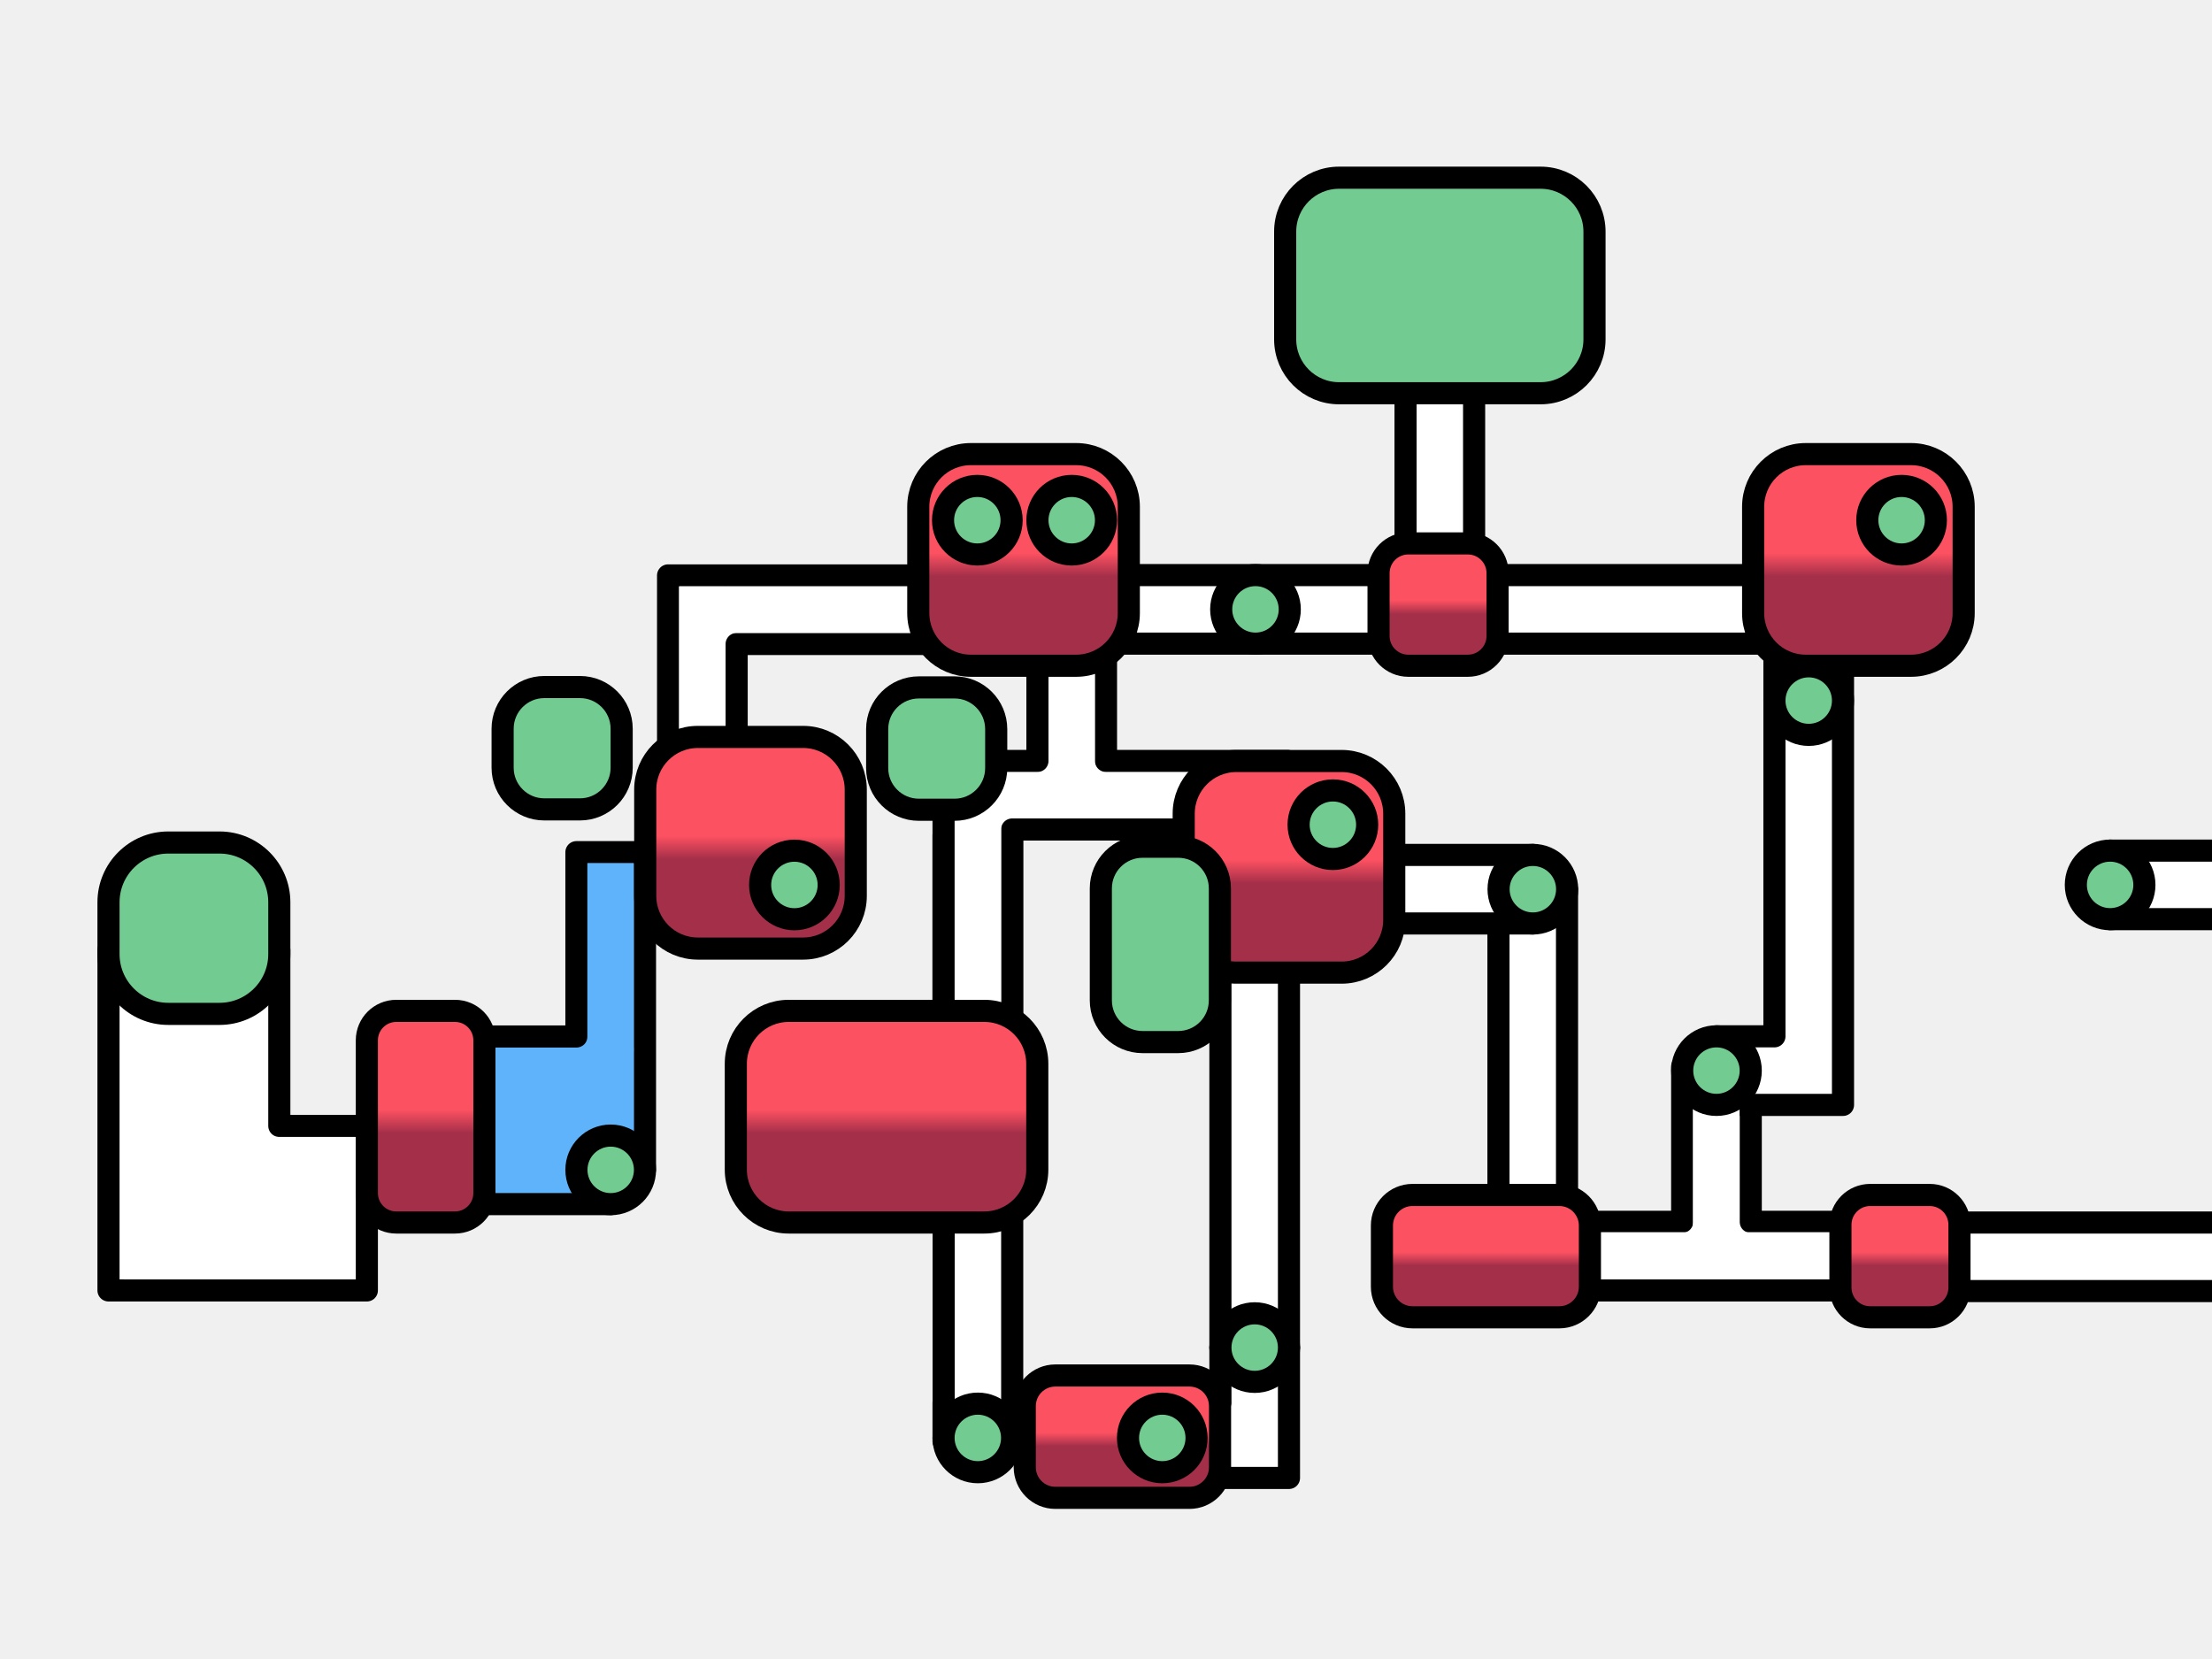
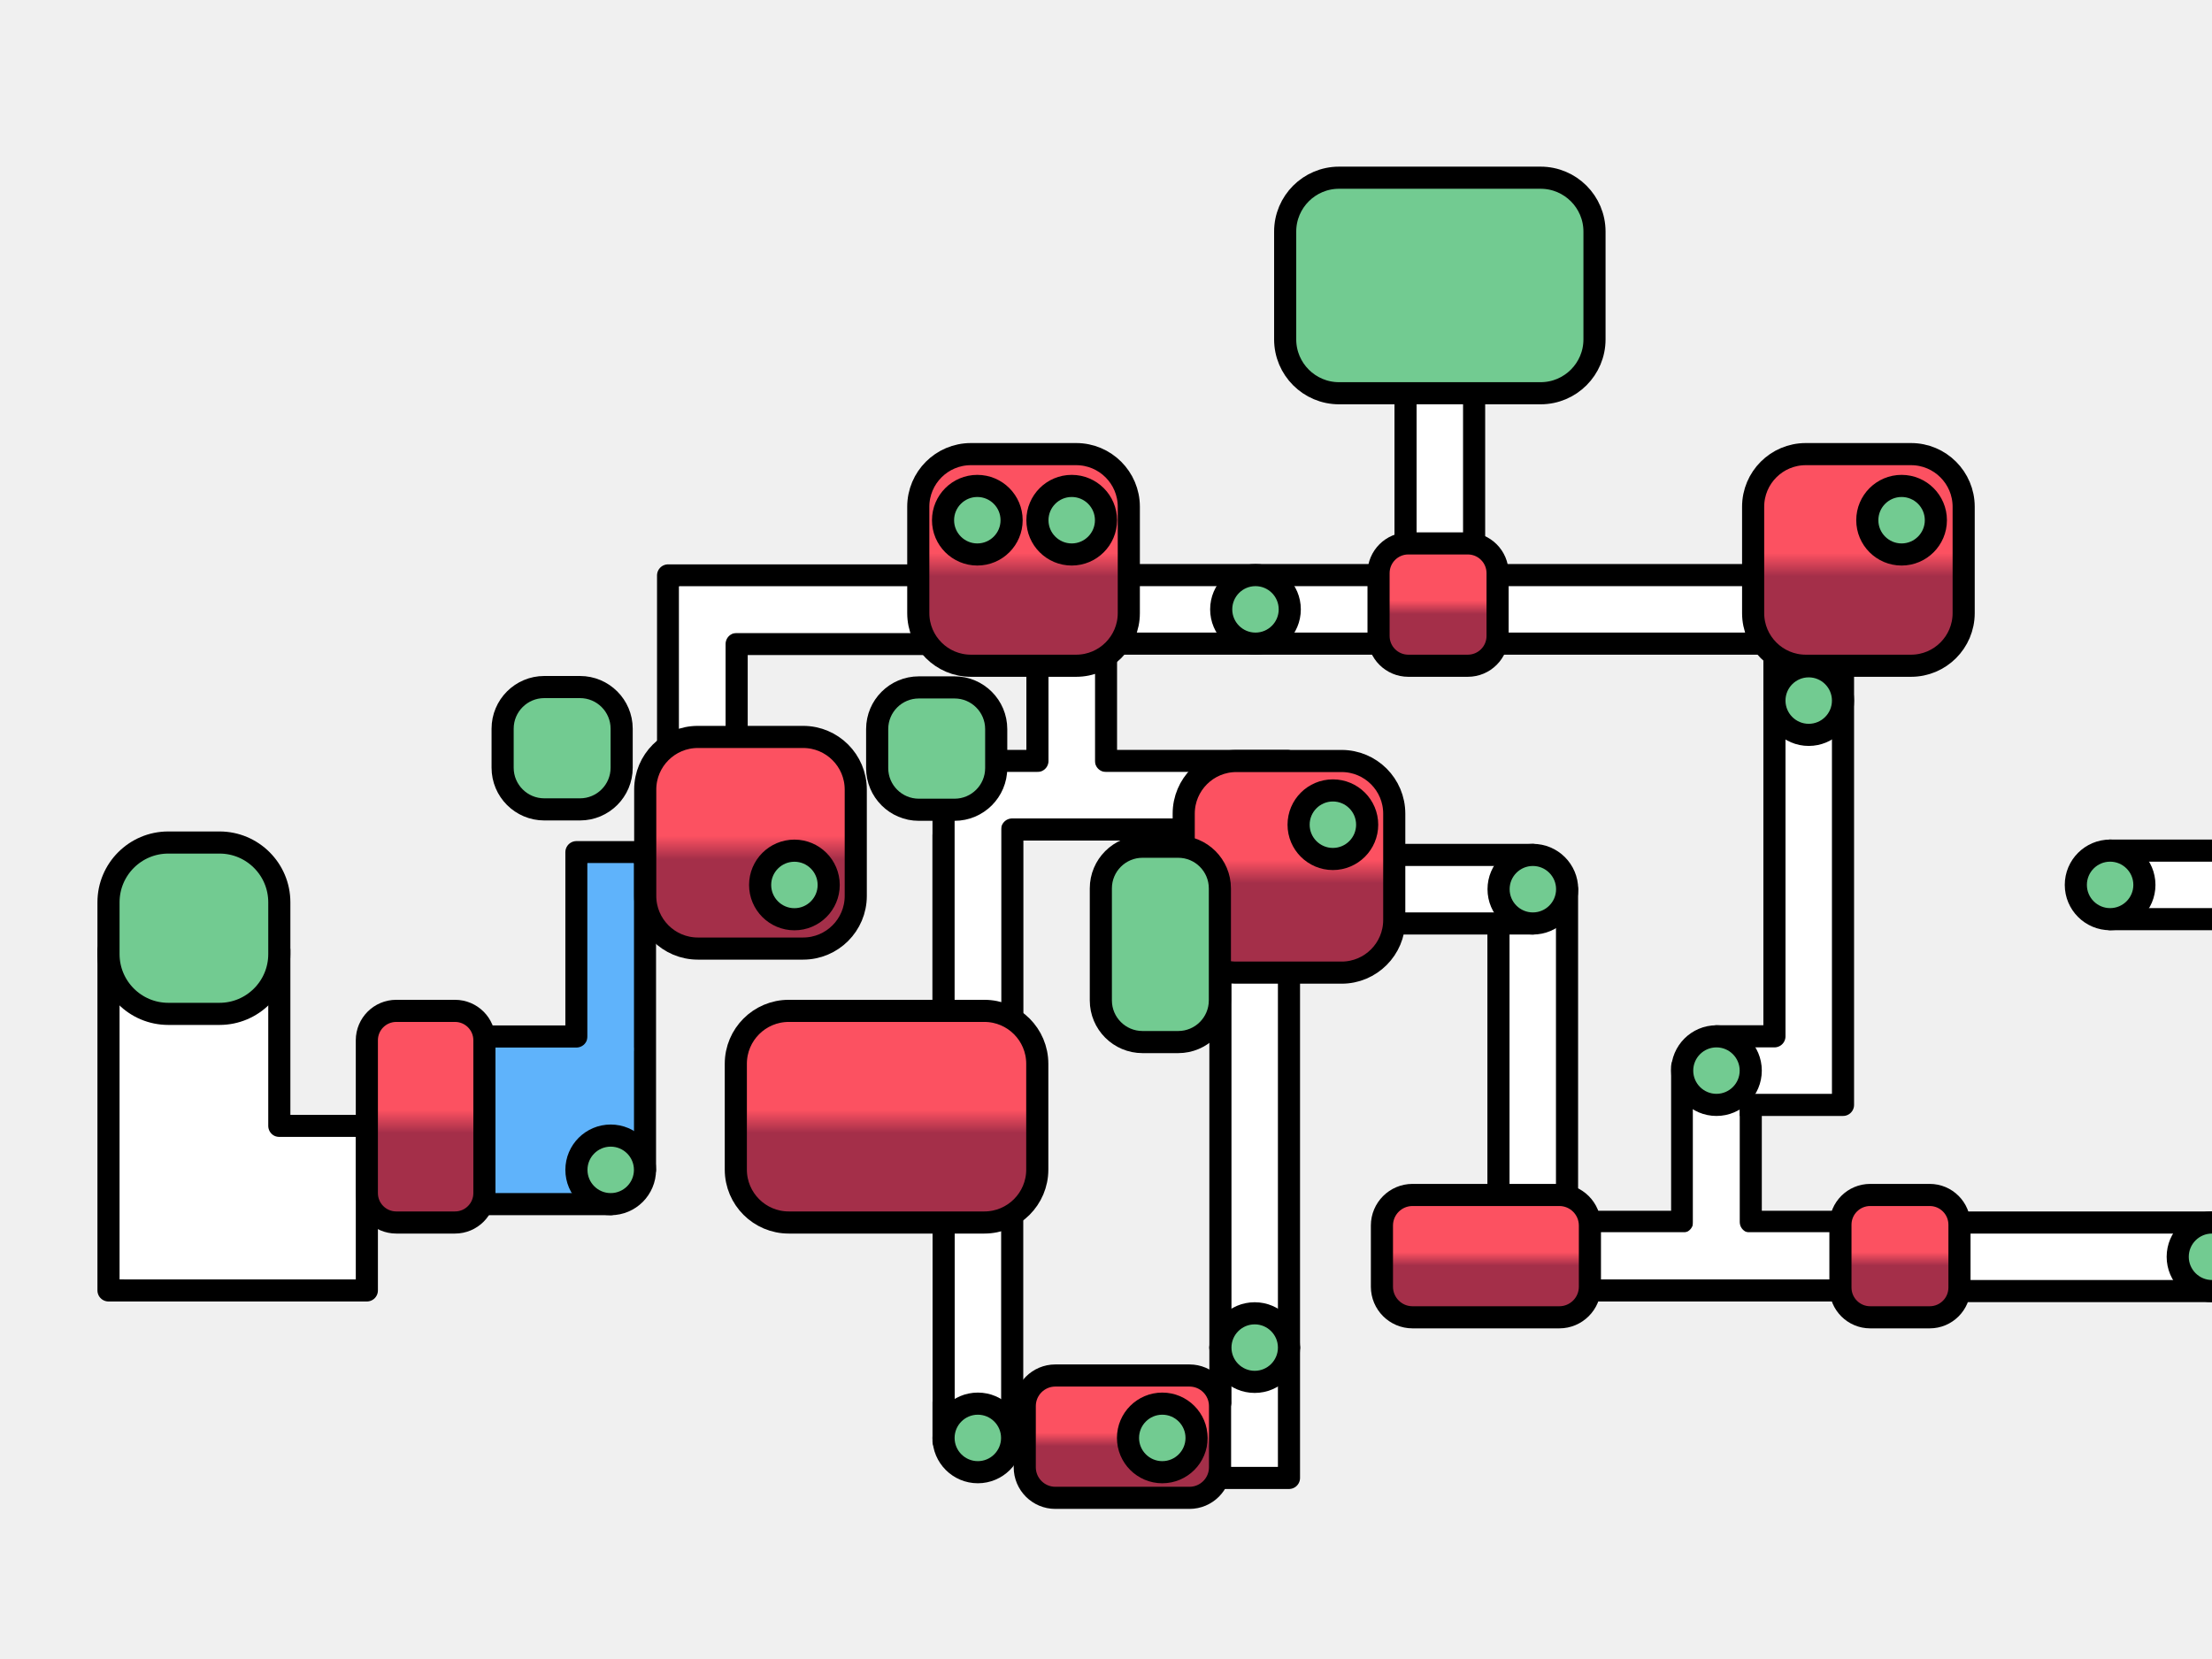
<svg xmlns="http://www.w3.org/2000/svg" width="100%" height="100%" viewBox="0 0 75000 56250" version="1.1" xml:space="preserve" style="fill-rule:evenodd;clip-rule:evenodd;stroke-linecap:round;stroke-linejoin:round;stroke-miterlimit:1.5;">
  <rect x="64419.6" y="41450.1" width="14251.9" height="2324.85" style="fill:#fff;stroke:#000;stroke-width:750px;" />
  <rect x="71545.8" y="28840.8" width="14251.9" height="2324.85" style="fill:#fff;stroke:#000;stroke-width:750px;" />
  <g id="Routes">
    <path id="johto-route-29-46" d="M59360.8,41427.9l5058.82,-0l0,2324.85l-14038.2,-0l0,-2324.85l6654.5,-0l0,-5266.54l2324.85,0l0,5266.54Z" style="fill:#fff;stroke:#000;stroke-width:750px;" />
    <rect id="johto-route-29" x="50381.7" y="41778.3" width="14038.2" height="1595.93" style="fill:#fff;" />
    <rect id="johto-route-30" x="50806.8" y="30148.8" width="2324.85" height="12441.6" style="fill:#fff;stroke:#000;stroke-width:750px;" />
    <rect id="johto-route-31" x="44525.4" y="28986.3" width="7443.75" height="2324.85" style="fill:#fff;stroke:#000;stroke-width:750px;" />
    <rect id="johto-route-32" x="41379.3" y="29598.9" width="2324.85" height="16092.4" style="fill:#fff;stroke:#000;stroke-width:750px;" />
    <path id="johto-route-33" d="M41379.2,49877.5l-3256.94,0l0,-2324.85l3256.94,0l-0,-1861.4l2324.85,0l-0,4419.38l-2324.85,0l-0,-233.125Z" style="fill:#fff;stroke:#000;stroke-width:750px;" />
    <path id="johto-route-34" d="M34316.8,48854.2l-2324.85,14.962l-0,-1319.8l2.825,0l-0,-9686.79l2324.85,-0l-0,9686.79l-2.825,1304.83Z" style="fill:#fff;stroke:#000;stroke-width:750px;" />
    <rect id="johto-route-35" x="31991.9" y="28320.3" width="2324.85" height="9542" style="fill:#fff;stroke:#000;stroke-width:750px;" />
    <path id="johto-route-35-36-37" d="M31992,37862.3l0,-12062.2l3183.2,-0l0,-4668.42l2324.85,0l0,4668.42l6153.67,-0l0,2324.85l-9336.88,-0l0,9737.33l-2324.85,0l0.008,-0.017Z" style="fill:#fff;stroke:#000;stroke-width:750px;" />
    <rect id="johto-route-351" x="32371.4" y="27747" width="1573.01" height="10115.4" style="fill:#fff;" />
    <rect id="johto-route-36" x="32503.4" y="26182.5" width="11661.7" height="1564.39" style="fill:#fff;" />
    <rect id="johto-route-37" x="35556.5" y="21131.7" width="1560.91" height="5050.83" style="fill:#fff;" />
    <path id="johto-route-38-39" d="M24976.8,21835.1l-0,7546l-2324.85,0l-0,-9870.88l12523.2,0l0,2324.85l-10198.4,0l0.017,0.025Z" style="fill:#fff;stroke:#000;stroke-width:750px;" />
    <rect id="johto-route-38" x="24595.7" y="19878" width="10579.5" height="1581.25" style="fill:#fff;" />
    <rect id="johto-route-39" x="23026.1" y="19877.9" width="1569.54" height="7826.83" style="fill:#fff;" />
    <path id="johto-sea-route-40-41" d="M21869,28893.6l0,10771.8l-1162.42,1162.42l-5351.42,0l-0,-5685l4189,0l-0,-6249.29l2324.85,-0l-0.009,0.033Z" style="fill:#5fb3fb;stroke:#000;stroke-width:750px;" />
    <rect id="johto-sea-route-40" x="19915" y="29269.5" width="1568.79" height="6361.79" style="fill:#5fb3fb;" />
    <rect id="johto-sea-route-41" x="16802" y="35524" width="4681.83" height="4898.92" style="fill:#5fb3fb;" />
    <rect id="johto-route-42" x="34506.9" y="19498.6" width="14251.9" height="2324.85" style="fill:#fff;stroke:#000;stroke-width:750px;" />
    <rect id="johto-route-43" x="47656.4" y="9679.38" width="2324.85" height="10981.6" style="fill:#fff;stroke:#000;stroke-width:750px;" />
    <rect id="johto-route-44" x="48758.8" y="19498.6" width="14251.9" height="2324.85" style="fill:#fff;stroke:#000;stroke-width:750px;" />
    <path id="johto-route-45" d="M62488.8,37462.5l-4290,0l0,-2324.85l1965.17,0l-0,-14476.6l2324.85,0l-0,16801.5l-0.017,0.016Z" style="fill:#fff;stroke:#000;stroke-width:750px;" />
    <rect id="johto-route-46" x="57400.5" y="36161.2" width="1582" height="5617.08" style="fill:#fff;" />
    <path id="johto-route-47-48" d="M3678.76,43752.9l-0,-11539.5l5791.75,-0l0.001,5961.62l2967.95,-0l0,5577.88l-8759.69,-0Z" style="fill:#fff;stroke:#000;stroke-width:750px;" />
    <rect id="johto-route-47_cliff-cave_embedded-tower" x="4202.92" y="38547.7" width="7849.88" height="4832.29" style="fill:#fff;" />
    <rect id="johto-route-48" x="4202.92" y="34549" width="4802.42" height="3998.67" style="fill:#fff;" />
  </g>
  <g id="Cities">
    <path id="azalea-town" d="M41366.7,47674.6c-0,0 -0,2074.16 -0,2074.16c-0,572.379 -464.7,1037.08 -1037.08,1037.08l-4547.21,0c-572.383,0 -1037.08,-464.7 -1037.08,-1037.08l-0,-2074.16c-0,-572.379 464.7,-1037.08 1037.08,-1037.08l4547.21,0c572.379,0 1037.08,464.7 1037.08,1037.08Z" style="fill:url(#_Linear1);stroke:#000;stroke-width:750px;" />
    <path id="goldenrod-city_goldenrod-tunnel_radio-tower_johto-pokemart" d="M35169.8,36068.4c0,-0 0,3587.78 0,3587.78c0,990.071 -803.817,1793.89 -1793.89,1793.89l-6633.33,0c-990.075,0 -1793.89,-803.816 -1793.89,-1793.89l-0,-3587.78c-0,-990.071 803.812,-1793.89 1793.89,-1793.89l6633.33,0c990.07,0 1793.89,803.817 1793.89,1793.89Z" style="fill:url(#_Linear2);stroke:#000;stroke-width:750px;" />
    <path id="cianwood-city_cliff-edge-gate" d="M16424.3,35271l0,5182.62c0,549.967 -446.504,996.471 -996.47,996.471l-1992.94,-0c-549.967,-0 -996.471,-446.504 -996.471,-996.471l0,-5182.62c0,-549.967 446.504,-996.471 996.471,-996.471l1992.94,0c549.966,0 996.47,446.504 996.47,996.471Z" style="fill:url(#_Linear3);stroke:#000;stroke-width:750px;" />
    <path id="olivine-city" d="M29015.4,26771.1l-0,3606.4c-0,984.933 -799.642,1784.58 -1784.58,1784.58l-3569.16,0c-984.933,0 -1784.58,-799.646 -1784.58,-1784.58l0,-3606.4c0,-984.937 799.646,-1784.58 1784.58,-1784.58l3569.16,0c984.937,0 1784.58,799.642 1784.58,1784.58Z" style="fill:url(#_Linear4);stroke:#000;stroke-width:750px;" />
    <path id="violet-city" d="M47273.3,27587l0,3606.4c0,984.934 -799.641,1784.58 -1784.58,1784.58l-3569.16,0c-984.933,0 -1784.58,-799.641 -1784.58,-1784.58l0,-3606.4c0,-984.933 799.642,-1784.58 1784.58,-1784.58l3569.16,0c984.934,0 1784.58,799.646 1784.58,1784.58Z" style="fill:url(#_Linear5);stroke:#000;stroke-width:750px;" />
    <path id="blackthorn-city" d="M66580,17181.7l0,3606.4c0,984.938 -799.642,1784.58 -1784.58,1784.58l-3569.16,0c-984.934,0 -1784.58,-799.641 -1784.58,-1784.58l-0,-3606.4c-0,-984.937 799.641,-1784.58 1784.58,-1784.58l3569.16,0c984.933,0 1784.58,799.642 1784.58,1784.58Z" style="fill:url(#_Linear6);stroke:#000;stroke-width:750px;" />
    <path id="ecruteak-city" d="M38273.5,17181.7c0,0 0,3606.4 0,3606.4c0,984.938 -799.641,1784.58 -1784.58,1784.58l-3569.15,0c-984.938,0 -1784.58,-799.641 -1784.58,-1784.58l-0,-3606.4c-0,-984.937 799.641,-1784.58 1784.58,-1784.58l3569.15,0c984.938,0 1784.58,799.642 1784.58,1784.58Z" style="fill:url(#_Linear7);stroke:#000;stroke-width:750px;" />
    <path id="new-bark-town" d="M66437.9,41525.2l-0,2130.22c-0,556.909 -452.138,1009.05 -1009.05,1009.05l-2018.1,0c-556.909,0 -1009.05,-452.141 -1009.05,-1009.05l-0,-2130.22c-0,-556.912 452.141,-1009.05 1009.05,-1009.05l2018.1,0c556.912,0 1009.05,452.138 1009.05,1009.05Z" style="fill:url(#_Linear8);stroke:#000;stroke-width:750px;" />
    <path id="mahogany-town_team-rocket-hq" d="M50777.1,19433.4l0,2130.22c0,556.909 -452.141,1009.05 -1009.05,1009.05l-2018.1,0c-556.912,0 -1009.05,-452.141 -1009.05,-1009.05l-0,-2130.22c-0,-556.913 452.142,-1009.05 1009.05,-1009.05l2018.1,-0c556.913,-0 1009.05,452.137 1009.05,1009.05Z" style="fill:url(#_Linear9);stroke:#000;stroke-width:750px;" />
    <path id="cherrygrove-city" d="M53907.5,41553.2c0,0 0,2074.16 0,2074.16c0,572.379 -464.7,1037.08 -1037.08,1037.08l-4977.67,-0c-572.379,-0 -1037.08,-464.7 -1037.08,-1037.08l0,-2074.16c0,-572.379 464.7,-1037.08 1037.08,-1037.08l4977.67,-0c572.379,-0 1037.08,464.7 1037.08,1037.08Z" style="fill:url(#_Linear10);stroke:#000;stroke-width:750px;" />
  </g>
  <g id="POI">
    <path id="slowpoke-well" d="M40570.8,48754.2c0,641.558 -520.866,1162.42 -1162.42,1162.42c-641.562,-0 -1162.42,-520.867 -1162.42,-1162.42c0,-641.559 520.863,-1162.42 1162.42,-1162.42c641.559,-0 1162.42,520.866 1162.42,1162.42Z" style="fill:#72cb91;stroke:#000;stroke-width:750px;" />
    <path id="frontier-access" d="M21078,24707.5l0,1322.98c0,779.675 -632.995,1412.67 -1412.67,1412.67l-1210.86,0c-779.675,0 -1412.67,-632.996 -1412.67,-1412.67l0,-1322.98c0,-779.675 632.996,-1412.67 1412.67,-1412.67l1210.86,0c779.675,0 1412.67,632.996 1412.67,1412.67Z" style="fill:#72cb91;stroke:#000;stroke-width:750px;" />
    <path id="ruins-of-alph" d="M41361.2,30121.5l0,3798.19c0,779.675 -632.995,1412.67 -1412.67,1412.67l-1210.86,-0c-779.675,-0 -1412.67,-633 -1412.67,-1412.67l0,-3798.19c0,-779.675 632.996,-1412.67 1412.67,-1412.67l1210.86,0c779.675,0 1412.67,632.996 1412.67,1412.67Z" style="fill:#72cb91;stroke:#000;stroke-width:750px;" />
    <path id="national-park_pokeathlon-dome" d="M33777.5,24720l0,1322.98c0,779.675 -633,1412.67 -1412.67,1412.67l-1210.86,0c-779.675,0 -1412.67,-632.996 -1412.67,-1412.67l-0,-1322.98c-0,-779.675 633,-1412.67 1412.67,-1412.67l1210.86,0c779.675,0 1412.67,632.996 1412.67,1412.67Z" style="fill:#72cb91;stroke:#000;stroke-width:750px;" />
    <path id="johto-safari-zone_safari-zone-gate" d="M9470.5,30593.5l0,1755.72c0,1118.79 -908.317,2027.11 -2027.1,2027.11l-1737.52,0c-1118.79,0 -2027.1,-908.317 -2027.1,-2027.11l-0,-1755.72c-0,-1118.79 908.316,-2027.1 2027.1,-2027.1l1737.52,-0c1118.79,-0 2027.1,908.317 2027.1,2027.1Z" style="fill:#72cb91;stroke:#000;stroke-width:750px;" />
    <path id="lake-of-rage" d="M54062.9,7852.33l-0,3654.05c-0,1008.37 -818.667,1827.03 -1827.03,1827.03l-6833.96,-0.001c-1008.37,0.001 -1827.03,-818.662 -1827.03,-1827.03l0,-3654.05c0,-1008.36 818.663,-1827.03 1827.03,-1827.03l6833.96,0c1008.36,0 1827.03,818.667 1827.03,1827.03Z" style="fill:#72cb91;stroke:#000;stroke-width:750px;" />
    <path id="johto-lighthouse" d="M28097.8,30005.5c-0,641.558 -520.863,1162.42 -1162.42,1162.42c-641.559,0 -1162.42,-520.867 -1162.42,-1162.42c-0,-641.563 520.866,-1162.42 1162.42,-1162.42c641.562,0 1162.42,520.862 1162.42,1162.42Z" style="fill:#72cb91;stroke:#000;stroke-width:750px;" />
    <path id="burned-tower" d="M34299.5,17638.2c-0,641.559 -520.867,1162.42 -1162.42,1162.42c-641.559,0 -1162.42,-520.866 -1162.42,-1162.42c-0,-641.558 520.866,-1162.42 1162.42,-1162.42c641.558,0 1162.42,520.867 1162.42,1162.42Z" style="fill:#72cb91;stroke:#000;stroke-width:750px;" />
    <path id="bell-tower_bellchime-trail" d="M37500,17638.2c0,641.559 -520.867,1162.42 -1162.42,1162.42c-641.558,0 -1162.42,-520.866 -1162.42,-1162.42c0,-641.558 520.867,-1162.42 1162.42,-1162.42c641.558,0 1162.42,520.867 1162.42,1162.42Z" style="fill:#72cb91;stroke:#000;stroke-width:750px;" />
    <path id="ice-path_dragons-den" d="M65637.5,17638.2c0,641.559 -520.867,1162.42 -1162.42,1162.42c-641.562,0 -1162.42,-520.866 -1162.42,-1162.42c0,-641.558 520.863,-1162.42 1162.42,-1162.42c641.558,0 1162.42,520.867 1162.42,1162.42Z" style="fill:#72cb91;stroke:#000;stroke-width:750px;" />
    <path id="sprout-tower" d="M46355,27962.5c0,641.558 -520.867,1162.42 -1162.42,1162.42c-641.562,0 -1162.42,-520.867 -1162.42,-1162.42c0,-641.558 520.863,-1162.42 1162.42,-1162.42c641.558,0 1162.42,520.867 1162.42,1162.42Z" style="fill:#72cb91;stroke:#000;stroke-width:750px;" />
    <path id="dark-cave" d="M62488.8,23754c0,641.563 -520.867,1162.42 -1162.42,1162.42c-641.558,0 -1162.42,-520.862 -1162.42,-1162.42c0,-641.558 520.867,-1162.42 1162.42,-1162.42c641.558,0 1162.42,520.867 1162.42,1162.42Z" style="fill:#72cb91;stroke:#000;stroke-width:750px;" />
    <path id="mt-silver_mt-silver-cave" d="M72707.9,30003.3c-0,641.559 -520.863,1162.42 -1162.42,1162.42c-641.558,0 -1162.42,-520.866 -1162.42,-1162.42c-0,-641.562 520.867,-1162.43 1162.42,-1162.43c641.562,0 1162.42,520.867 1162.42,1162.43Z" style="fill:#72cb91;stroke:#000;stroke-width:750px;" />
    <path id="union-cave" d="M43704.2,45691.2c-0,641.558 -520.867,1162.42 -1162.42,1162.42c-641.559,0 -1162.42,-520.867 -1162.42,-1162.42c-0,-641.558 520.866,-1162.42 1162.42,-1162.42c641.558,0 1162.42,520.867 1162.42,1162.42Z" style="fill:#72cb91;stroke:#000;stroke-width:750px;" />
    <path id="dark-cave1" d="M53135.4,30149.2c-0,641.558 -520.863,1162.42 -1162.42,1162.42c-641.559,-0 -1162.42,-520.867 -1162.42,-1162.42c-0,-641.563 520.866,-1162.42 1162.42,-1162.42c641.562,-0 1162.42,520.862 1162.42,1162.42Z" style="fill:#72cb91;stroke:#000;stroke-width:750px;" />
    <path id="ilex-forest" d="M34316.8,48754.2c-0,641.558 -520.863,1162.42 -1162.42,1162.42c-641.559,-0 -1162.42,-520.867 -1162.42,-1162.42c-0,-641.559 520.866,-1162.42 1162.42,-1162.42c641.562,-0 1162.42,520.866 1162.42,1162.42Z" style="fill:#72cb91;stroke:#000;stroke-width:750px;" />
    <path id="dark-cave2" d="M59360.8,36300c0,641.558 -520.862,1162.42 -1162.42,1162.42c-641.558,-0 -1162.42,-520.867 -1162.42,-1162.42c0,-641.559 520.867,-1162.42 1162.42,-1162.42c641.563,-0 1162.42,520.866 1162.42,1162.42Z" style="fill:#72cb91;stroke:#000;stroke-width:750px;" />
+     <path id="tohjo-falls" d="M76162.4,42612.5c-0,641.559 -520.863,1162.42 -1162.42,1162.42c-641.558,0 -1162.42,-520.866 -1162.42,-1162.42c0,-641.558 520.867,-1162.42 1162.42,-1162.42c641.563,0 1162.42,520.867 1162.42,1162.42Z" style="fill:#72cb91;stroke:#000;stroke-width:750px;" />
    <path id="mt-mortar" d="M43730.8,20661c0,641.563 -520.862,1162.42 -1162.42,1162.42c-641.558,0 -1162.42,-520.862 -1162.42,-1162.42c0,-641.558 520.867,-1162.42 1162.42,-1162.42c641.563,0 1162.42,520.867 1162.42,1162.42Z" style="fill:#72cb91;stroke:#000;stroke-width:750px;" />
    <path id="whirl-islands" d="M21869,39665.5c0,641.563 -520.866,1162.42 -1162.42,1162.42c-641.562,0 -1162.42,-520.862 -1162.42,-1162.42c0,-641.558 520.863,-1162.42 1162.42,-1162.42c641.559,0 1162.42,520.867 1162.42,1162.42Z" style="fill:#72cb91;stroke:#000;stroke-width:750px;" />
  </g>
  <defs>
    <linearGradient id="_Linear1" x1="0" y1="0" x2="1" y2="0" gradientUnits="userSpaceOnUse" gradientTransform="matrix(1.51938e-11,455.342,-455.342,1.51938e-11,38056,48577.9)">
      <stop offset="0" style="stop-color:#fc5161;stop-opacity:1" />
      <stop offset="1" style="stop-color:#a42f49;stop-opacity:1" />
    </linearGradient>
    <linearGradient id="_Linear2" x1="0" y1="0" x2="1" y2="0" gradientUnits="userSpaceOnUse" gradientTransform="matrix(2.64563e-11,787.625,-787.625,2.64563e-11,30059.2,37631.4)">
      <stop offset="0" style="stop-color:#fc5161;stop-opacity:1" />
      <stop offset="1" style="stop-color:#a42f49;stop-opacity:1" />
    </linearGradient>
    <linearGradient id="_Linear3" x1="0" y1="0" x2="1" y2="0" gradientUnits="userSpaceOnUse" gradientTransform="matrix(9.49217e-12,787.625,-787.625,9.49217e-12,14431.4,37631.4)">
      <stop offset="0" style="stop-color:#fc5161;stop-opacity:1" />
      <stop offset="1" style="stop-color:#a42f49;stop-opacity:1" />
    </linearGradient>
    <linearGradient id="_Linear4" x1="0" y1="0" x2="1" y2="0" gradientUnits="userSpaceOnUse" gradientTransform="matrix(1.89361e-11,787.625,-787.625,1.89361e-11,25446.3,28343.3)">
      <stop offset="0" style="stop-color:#fc5161;stop-opacity:1" />
      <stop offset="1" style="stop-color:#a42f49;stop-opacity:1" />
    </linearGradient>
    <linearGradient id="_Linear5" x1="0" y1="0" x2="1" y2="0" gradientUnits="userSpaceOnUse" gradientTransform="matrix(1.50886e-11,787.625,-787.625,1.50886e-11,43704.2,29159.2)">
      <stop offset="0" style="stop-color:#fc5161;stop-opacity:1" />
      <stop offset="1" style="stop-color:#a42f49;stop-opacity:1" />
    </linearGradient>
    <linearGradient id="_Linear6" x1="0" y1="0" x2="1" y2="0" gradientUnits="userSpaceOnUse" gradientTransform="matrix(1.50886e-11,787.625,-787.625,1.50886e-11,63010.8,18754)">
      <stop offset="0" style="stop-color:#fc5161;stop-opacity:1" />
      <stop offset="1" style="stop-color:#a42f49;stop-opacity:1" />
    </linearGradient>
    <linearGradient id="_Linear7" x1="0" y1="0" x2="1" y2="0" gradientUnits="userSpaceOnUse" gradientTransform="matrix(1.50886e-11,787.625,-787.625,1.50886e-11,34704.3,18754)">
      <stop offset="0" style="stop-color:#fc5161;stop-opacity:1" />
      <stop offset="1" style="stop-color:#a42f49;stop-opacity:1" />
    </linearGradient>
    <linearGradient id="_Linear8" x1="0" y1="0" x2="1" y2="0" gradientUnits="userSpaceOnUse" gradientTransform="matrix(7.61084e-12,455.342,-455.342,7.61084e-12,64419.6,42456.7)">
      <stop offset="0" style="stop-color:#fc5161;stop-opacity:1" />
      <stop offset="1" style="stop-color:#a42f49;stop-opacity:1" />
    </linearGradient>
    <linearGradient id="_Linear9" x1="0" y1="0" x2="1" y2="0" gradientUnits="userSpaceOnUse" gradientTransform="matrix(7.61084e-12,455.342,-455.342,7.61084e-12,48758.8,20365)">
      <stop offset="0" style="stop-color:#fc5161;stop-opacity:1" />
      <stop offset="1" style="stop-color:#a42f49;stop-opacity:1" />
    </linearGradient>
    <linearGradient id="_Linear10" x1="0" y1="0" x2="1" y2="0" gradientUnits="userSpaceOnUse" gradientTransform="matrix(1.51938e-11,455.342,-455.342,1.51938e-11,50381.7,42456.7)">
      <stop offset="0" style="stop-color:#fc5161;stop-opacity:1" />
      <stop offset="1" style="stop-color:#a42f49;stop-opacity:1" />
    </linearGradient>
  </defs>
</svg>
